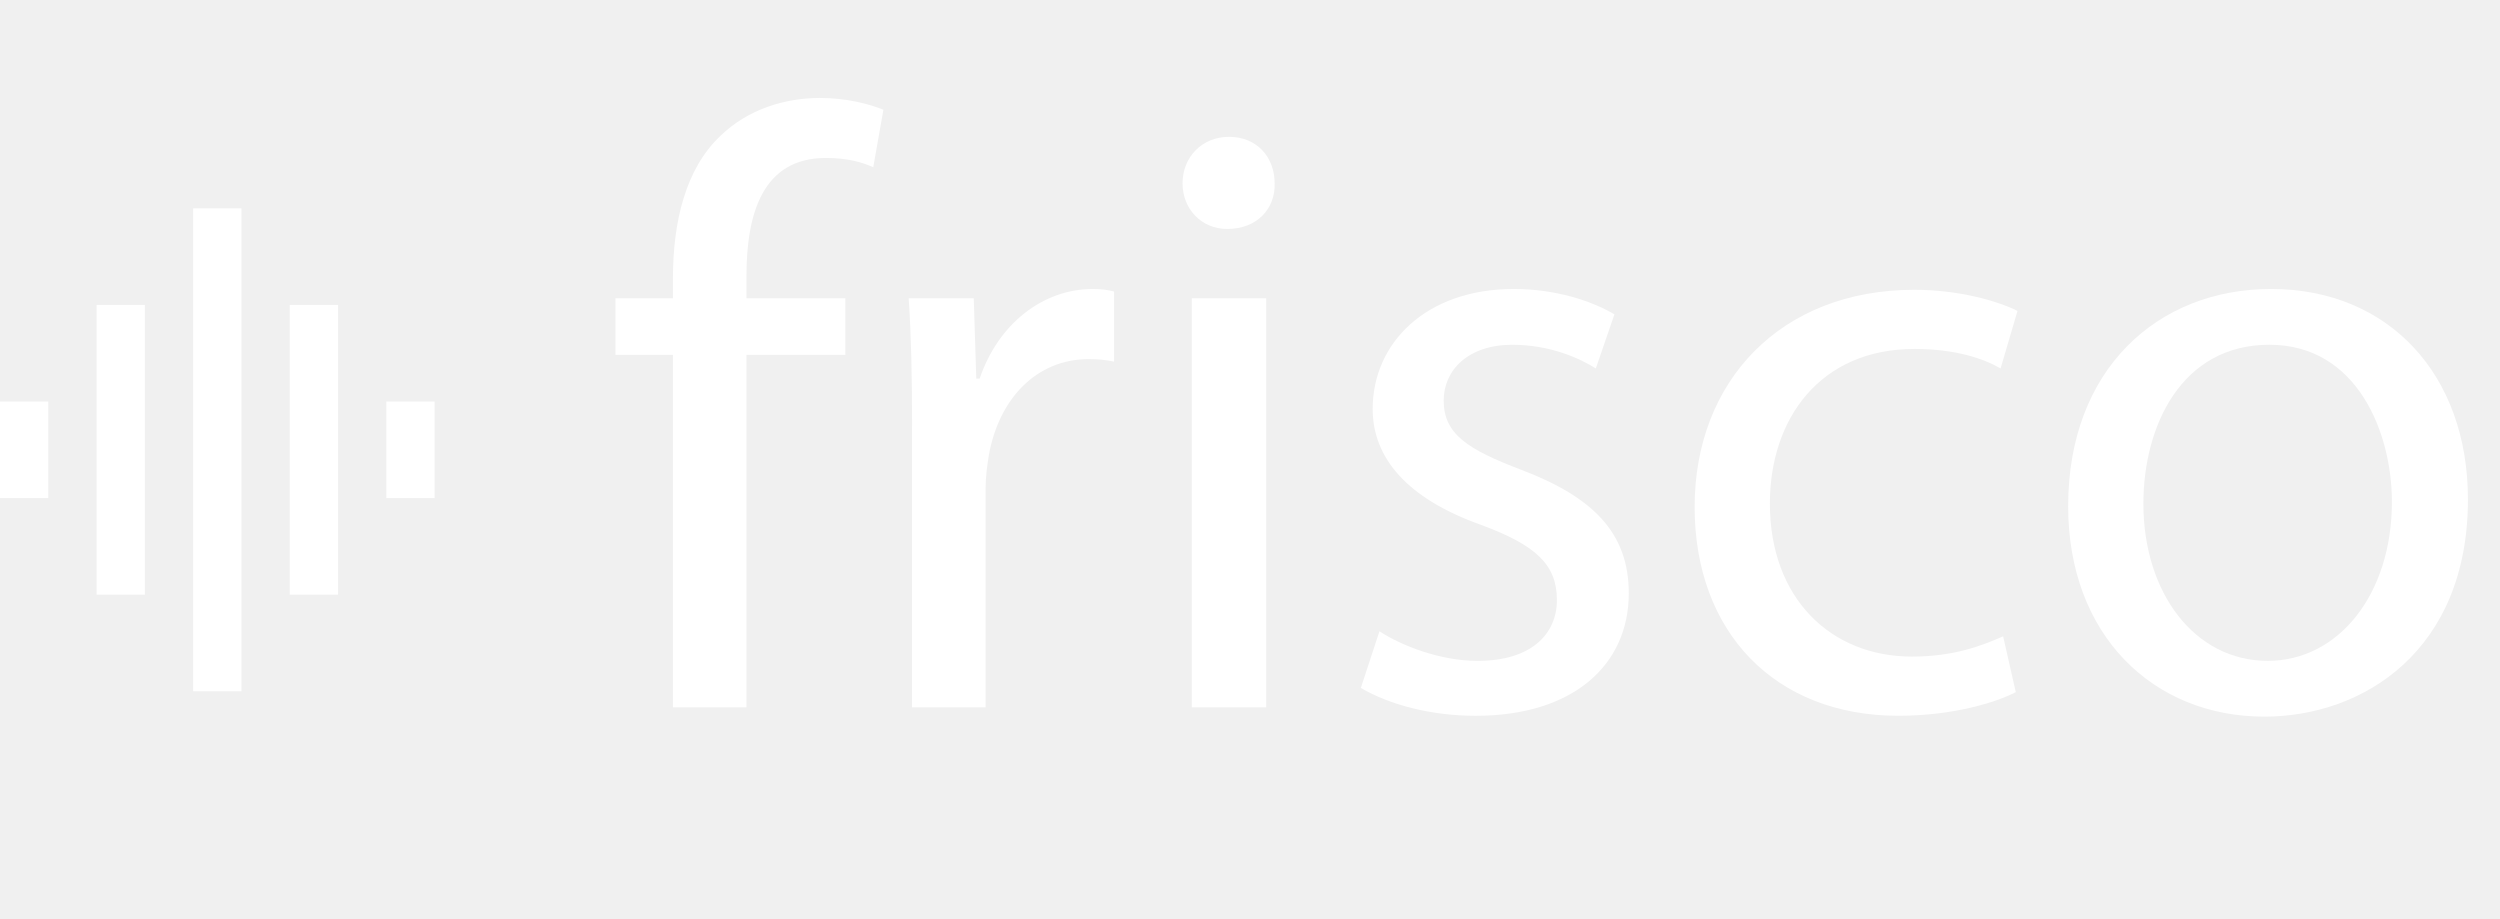
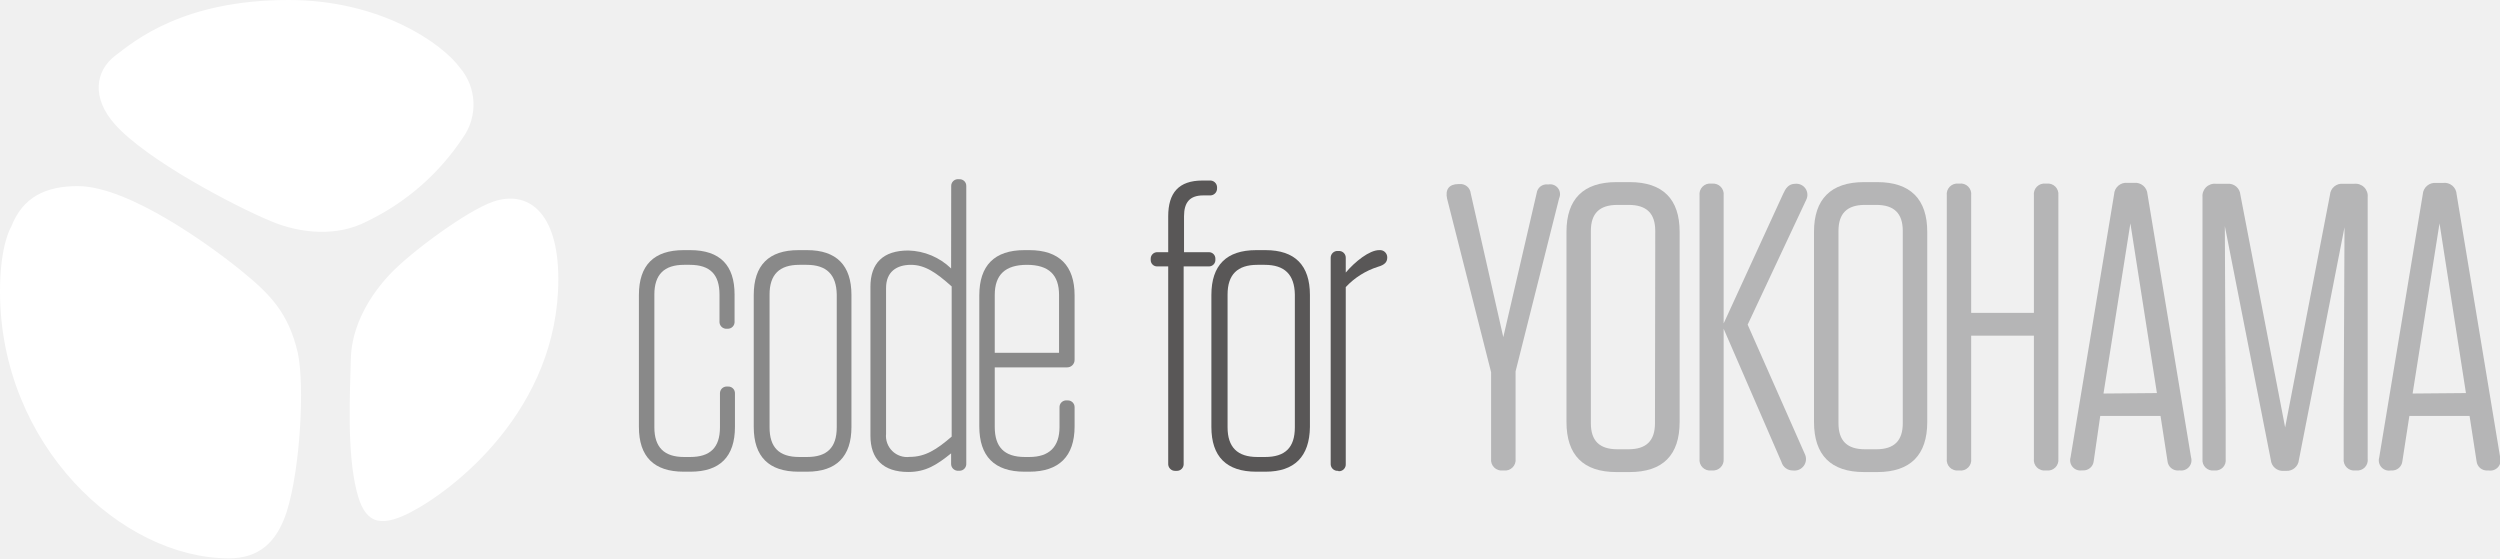
- <svg xmlns="http://www.w3.org/2000/svg" fill="#FFFFFF" width="103.539px" height="38.045px" viewBox="76.5 72.205 103.539 38.045">
-   <path d="M104.37,101.5V86.903h-2.38v-2.345h2.38v-0.806c0-2.38,0.525-4.55,1.961-5.915 c1.154-1.12,2.695-1.575,4.13-1.575c1.085,0,2.03,0.245,2.626,0.489l-0.421,2.381c-0.455-0.21-1.085-0.385-1.96-0.385 c-2.625,0-3.291,2.31-3.291,4.9v0.91h4.096v2.345h-4.096V101.5H104.37z" />
-   <path d="M114.274,89.844c0-1.995-0.034-3.71-0.14-5.285h2.695l0.104,3.325h0.141c0.77-2.275,2.625-3.711,4.69-3.711 c0.351,0,0.595,0.035,0.875,0.105v2.905c-0.315-0.07-0.63-0.105-1.05-0.105c-2.17,0-3.711,1.646-4.131,3.956 c-0.07,0.42-0.14,0.91-0.14,1.435v9.031h-3.046V89.844z" />
-   <path d="M129.29,79.798c0.035,1.05-0.734,1.89-1.96,1.89c-1.085,0-1.854-0.84-1.854-1.89 c0-1.085,0.805-1.926,1.924-1.926C128.556,77.872,129.29,78.713,129.29,79.798z M125.86,101.5V84.559h3.08V101.5H125.86z" />
-   <path d="M133.63,98.35c0.91,0.595,2.52,1.226,4.061,1.226c2.24,0,3.289-1.12,3.289-2.521 c0-1.471-0.875-2.275-3.15-3.115c-3.045-1.085-4.48-2.766-4.48-4.796c0-2.73,2.206-4.971,5.846-4.971 c1.716,0,3.221,0.49,4.166,1.051l-0.77,2.24c-0.666-0.42-1.891-0.98-3.466-0.98c-1.82,0-2.835,1.05-2.835,2.311 c0,1.399,1.015,2.03,3.22,2.87c2.94,1.12,4.446,2.59,4.446,5.11c0,2.976-2.311,5.075-6.336,5.075c-1.855,0-3.57-0.455-4.761-1.154 L133.63,98.35z" />
-   <path d="M159.985,100.87c-0.805,0.42-2.59,0.979-4.865,0.979c-5.111,0-8.436-3.465-8.436-8.646 c0-5.216,3.57-8.996,9.101-8.996c1.82,0,3.431,0.455,4.271,0.875l-0.7,2.381c-0.735-0.42-1.89-0.806-3.57-0.806 c-3.886,0-5.985,2.87-5.985,6.406c0,3.92,2.52,6.335,5.881,6.335c1.75,0,2.904-0.455,3.779-0.84L159.985,100.87z" />
-   <path d="M178.711,92.889c0,6.266-4.341,8.996-8.436,8.996c-4.585,0-8.121-3.36-8.121-8.716 c0-5.671,3.71-8.996,8.401-8.996C175.421,84.173,178.711,87.709,178.711,92.889z M165.27,93.064c0,3.71,2.136,6.511,5.146,6.511 c2.94,0,5.146-2.766,5.146-6.581c0-2.87-1.435-6.511-5.075-6.511S165.27,89.844,165.27,93.064z" />
-   <path d="M80.5,96.834h2v-12h-2V96.834z M84.5,100.834h2v-20h-2V100.834z M76.5,92.834h2v-4h-2V92.834z M88.5,96.834 h2v-12h-2V96.834z M92.5,88.834v4h2v-4H92.5z" />
+ <svg xmlns="http://www.w3.org/2000/svg" viewBox="0 0 268.66 60">
+   <defs>
+     <style>.cls-1{fill:#fff;}.cls-2{fill:#898989;}.cls-3{fill:#595757;}.cls-4{fill:#b5b5b6;}</style>
+   </defs>
+   <g id="レイヤー_2" data-name="レイヤー 2">
+     <g id="レイヤー_1-2" data-name="レイヤー 1">
+       <path class="cls-1" d="M29.16,23.79c3.17,1.32,7.08,1.67,10.27,0a25.74,25.74,0,0,0,10.32-9,6.11,6.11,0,0,0-.33-7.52C47.5,4.67,40.91,0,31,0,19.68,0,14.47,4.38,12.36,6s-2.56,4.51,0,7.37C15.74,17.17,25.07,22.09,29.16,23.79Z" />
+       <path class="cls-1" d="M32,37.91c-1-4.31-3-6.3-5.94-8.71C22.69,26.44,13.83,20,8.36,20c-3.43,0-5.91,1.16-7.15,4.36,0,0-1.21,1.88-1.21,6.94C0,47.83,13.05,60,24.6,60c3.23,0,5.14-1.71,6.21-5C32.3,50.29,32.74,41.29,32,37.91Z" />
+       <path class="cls-1" d="M42,29.37c-2.19,2.28-4.22,5.58-4.3,9.22s-.44,9.88.62,14.16c.82,3.34,2.32,4.07,5.71,2.35C48.75,52.69,60,44,60,30c0-7.32-3.35-9.58-7-8.33C50.18,22.64,44.18,27.08,42,29.37Z" />
+       <path class="cls-2" d="M78.11,35.33a.74.74,0,0,1-.79-.79V31.65c0-2.14-1-3.19-3.19-3.19h-.62c-2.14,0-3.19,1.05-3.19,3.19V45.92c0,2.14,1.05,3.19,3.19,3.19h.66c2.14,0,3.2-1,3.2-3.19V42.29a.72.72,0,0,1,.78-.75h.09a.71.71,0,0,1,.74.75v3.59c0,3.19-1.61,4.81-4.77,4.81h-.74c-3.2,0-4.81-1.62-4.81-4.81V31.7c0-3.2,1.61-4.82,4.81-4.82h.7c3.2,0,4.77,1.62,4.77,4.77v2.89a.73.73,0,0,1-.74.79Z" />
+       <path class="cls-2" d="M86.73,50.69h-.92c-3.19,0-4.81-1.62-4.81-4.81V31.7c0-3.2,1.62-4.82,4.81-4.82h.92c3.15,0,4.77,1.62,4.77,4.82V45.88C91.5,49.07,89.88,50.69,86.73,50.69Zm0-22.23h-.84c-2.14,0-3.19,1.05-3.19,3.19V45.92c0,2.14,1,3.19,3.19,3.19h.84c2.14,0,3.19-1,3.19-3.19V31.65C89.88,29.51,88.83,28.46,86.69,28.46Z" />
+       <path class="cls-2" d="M102.22,20a.72.72,0,0,1,.79-.74h.08a.71.71,0,0,1,.75.74v29.8a.73.73,0,0,1-.75.79H103a.74.74,0,0,1-.79-.79V48.72c-1.53,1.23-2.71,2-4.6,2-2.71,0-4.07-1.4-4.07-3.9v-16c0-2.54,1.36-3.9,4.07-3.9a6.86,6.86,0,0,1,4.6,1.93Zm-7,26.61a2.27,2.27,0,0,0,2.54,2.49c1.66,0,2.89-.78,4.51-2.18V30.78c-1.62-1.45-2.85-2.32-4.38-2.32s-2.67.74-2.67,2.49Z" />
+       <path class="cls-2" d="M115.48,45.83c0,3.2-1.67,4.86-4.86,4.86h-.53c-3.23,0-4.85-1.66-4.85-4.86V31.74c0-3.2,1.62-4.86,4.85-4.86h.53c3.19,0,4.86,1.66,4.86,4.86v6.91a.8.8,0,0,1-.83.83H106.9v6.4c0,2.14,1,3.23,3.24,3.23h.48c2.14,0,3.24-1.09,3.24-3.23V43.77a.72.72,0,0,1,.79-.74h.08a.72.72,0,0,1,.75.74ZM106.9,31.7v6.21h6.91V31.7c0-2.15-1.09-3.24-3.45-3.24S106.9,29.55,106.9,31.7Z" />
+       <path class="cls-3" d="M126.42,50.6h-.09a.74.74,0,0,1-.79-.79V28.63h-1.18a.68.68,0,0,1-.7-.7v-.09a.7.7,0,0,1,.7-.74h1.18V23.25c0-2.54,1.14-3.85,3.68-3.85H130a.74.74,0,0,1,.79.7v.13A.74.74,0,0,1,130,21h-.7c-1.44,0-2.06.75-2.06,2.24V27.1h2.67a.69.69,0,0,1,.7.7v.09a.69.69,0,0,1-.7.74H127.2V49.81A.73.73,0,0,1,126.42,50.6Z" />
+       <path class="cls-3" d="M136,50.69H135c-3.2,0-4.82-1.62-4.82-4.81V31.7c0-3.2,1.62-4.82,4.82-4.82H136c3.15,0,4.77,1.62,4.77,4.82V45.88C140.73,49.07,139.11,50.69,136,50.69Zm-.05-22.23h-.83c-2.14,0-3.2,1.05-3.2,3.19V45.92c0,2.14,1.06,3.19,3.2,3.19h.83c2.15,0,3.2-1,3.2-3.19V31.65C139.11,29.51,138.06,28.46,135.91,28.46Z" />
+       <path class="cls-3" d="M143.79,50.6a.74.74,0,0,1-.79-.79V27.71a.73.73,0,0,1,.79-.74h.08a.72.72,0,0,1,.75.74v1.58c1-1.18,2.54-2.41,3.59-2.41a.78.78,0,0,1,.87.79c0,.48-.26.79-1,1a8.1,8.1,0,0,0-3.46,2.18v19a.73.73,0,0,1-.75.79Z" />
+       <path class="cls-4" d="M162.87,49.29a1.14,1.14,0,0,1-1.27,1.27h-.09a1.14,1.14,0,0,1-1.27-1.27V40l-4.73-18.65c-.22-1,.22-1.57,1.23-1.57h.09a1.11,1.11,0,0,1,1.22,1l3.5,15.45,3.59-15.49a1.07,1.07,0,0,1,1.18-.92h.09a1.06,1.06,0,0,1,1.14,1.49l-4.68,18.6Z" />
+       <path class="cls-4" d="M180.5,45.35c0,3.54-1.79,5.38-5.38,5.38h-1.4c-3.59,0-5.38-1.84-5.38-5.38V24.91c0-3.5,1.79-5.34,5.38-5.34h1.4c3.59,0,5.38,1.84,5.38,5.34Zm-2.62-20.53c0-1.88-.92-2.8-2.85-2.8h-1.22c-1.93,0-2.85.92-2.85,2.8V45.48c0,1.88.92,2.8,2.85,2.8H175c1.93,0,2.85-.92,2.85-2.8Z" />
+       <path class="cls-4" d="M191.44,49.64l-6.21-14.31v14A1.14,1.14,0,0,1,184,50.56h-.09a1.14,1.14,0,0,1-1.27-1.27V21a1.14,1.14,0,0,1,1.27-1.27H184A1.14,1.14,0,0,1,185.23,21V34.76l6.39-13.92c.26-.57.57-1.09,1.31-1.09a1.19,1.19,0,0,1,1.18,1.71l-6.3,13.43,6.13,13.87a1.24,1.24,0,0,1-1.27,1.8A1.26,1.26,0,0,1,191.44,49.64Z" />
+       <path class="cls-4" d="M207.11,45.35c0,3.54-1.8,5.38-5.38,5.38h-1.41c-3.58,0-5.38-1.84-5.38-5.38V24.91c0-3.5,1.8-5.34,5.38-5.34h1.41c3.58,0,5.38,1.84,5.38,5.34Zm-2.63-20.53c0-1.88-.92-2.8-2.84-2.8h-1.23c-1.92,0-2.84.92-2.84,2.8V45.48c0,1.88.92,2.8,2.84,2.8h1.23c1.92,0,2.84-.92,2.84-2.8Z" />
+       <path class="cls-4" d="M211.83,33.62h6.74V21a1.14,1.14,0,0,1,1.27-1.27h.09A1.14,1.14,0,0,1,221.2,21V49.29a1.14,1.14,0,0,1-1.27,1.27h-.09a1.14,1.14,0,0,1-1.27-1.27V36.07h-6.74V49.29a1.13,1.13,0,0,1-1.27,1.27h-.08a1.14,1.14,0,0,1-1.27-1.27V21a1.14,1.14,0,0,1,1.27-1.27h.08A1.13,1.13,0,0,1,211.83,21Z" />
+       <path class="cls-4" d="M234.11,50.56a1.11,1.11,0,0,1-1.18-1l-.75-4.86H225.7L225,49.55a1.11,1.11,0,0,1-1.18,1h-.09a1.1,1.1,0,0,1-1.22-1.4l4.68-28.27a1.3,1.3,0,0,1,1.44-1.23h.7a1.31,1.31,0,0,1,1.45,1.23l4.68,28.27a1.1,1.1,0,0,1-1.23,1.4Zm-2.32-8.32L228.94,24l-2.89,18.29Z" />
+       <path class="cls-4" d="M239.18,44.34v5A1.09,1.09,0,0,1,238,50.56h-.09a1.11,1.11,0,0,1-1.22-1.23V21.19a1.31,1.31,0,0,1,1.44-1.44h1.23a1.28,1.28,0,0,1,1.4,1.18l4.81,25,4.82-25a1.28,1.28,0,0,1,1.4-1.18H253a1.31,1.31,0,0,1,1.44,1.44v28.1a1.12,1.12,0,0,1-1.22,1.27h-.09a1.14,1.14,0,0,1-1.27-1.27v-5l.09-19.87-4.9,25a1.3,1.3,0,0,1-1.4,1.18h-.22a1.29,1.29,0,0,1-1.4-1.18L239.09,24.3Z" />
+       <path class="cls-4" d="M267.32,50.56a1.11,1.11,0,0,1-1.18-1l-.75-4.86h-6.47l-.75,4.86a1.11,1.11,0,0,1-1.18,1h-.08a1.1,1.1,0,0,1-1.23-1.4l4.68-28.27a1.31,1.31,0,0,1,1.45-1.23h.7A1.3,1.3,0,0,1,264,20.89l4.68,28.27a1.1,1.1,0,0,1-1.22,1.4ZM265,42.24,262.16,24l-2.89,18.29Z" />
+     </g>
+   </g>
</svg>
